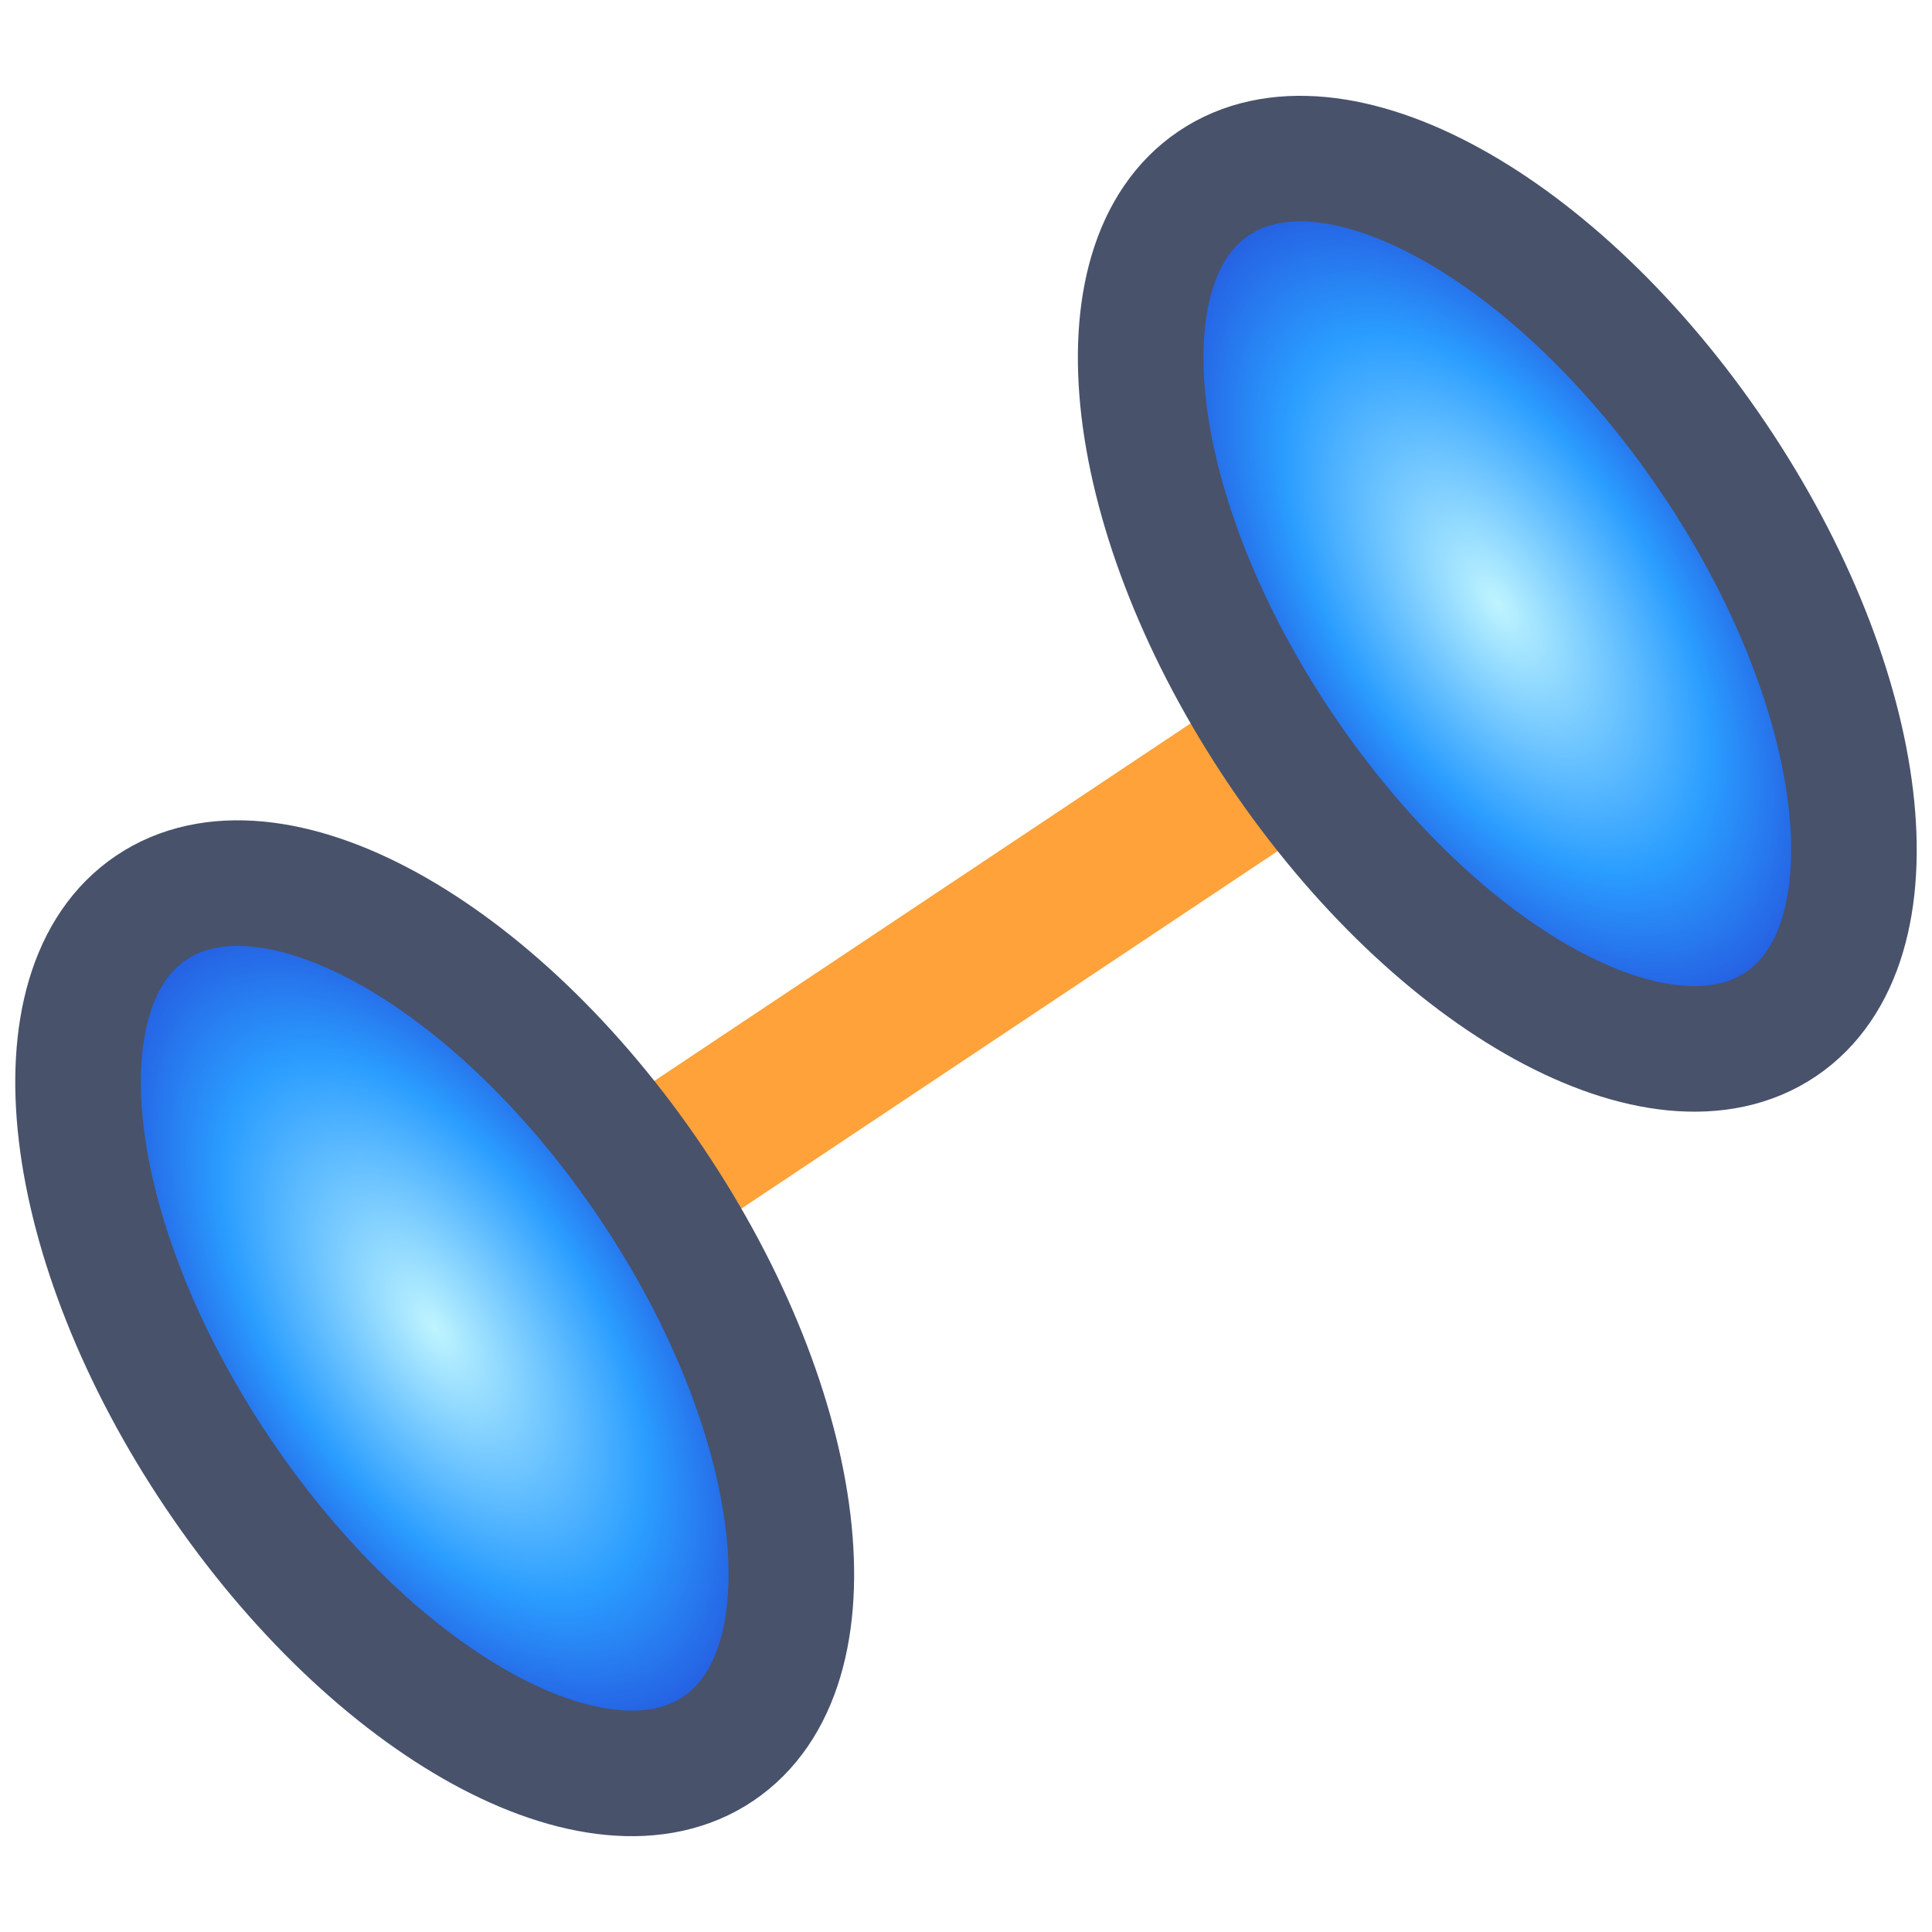
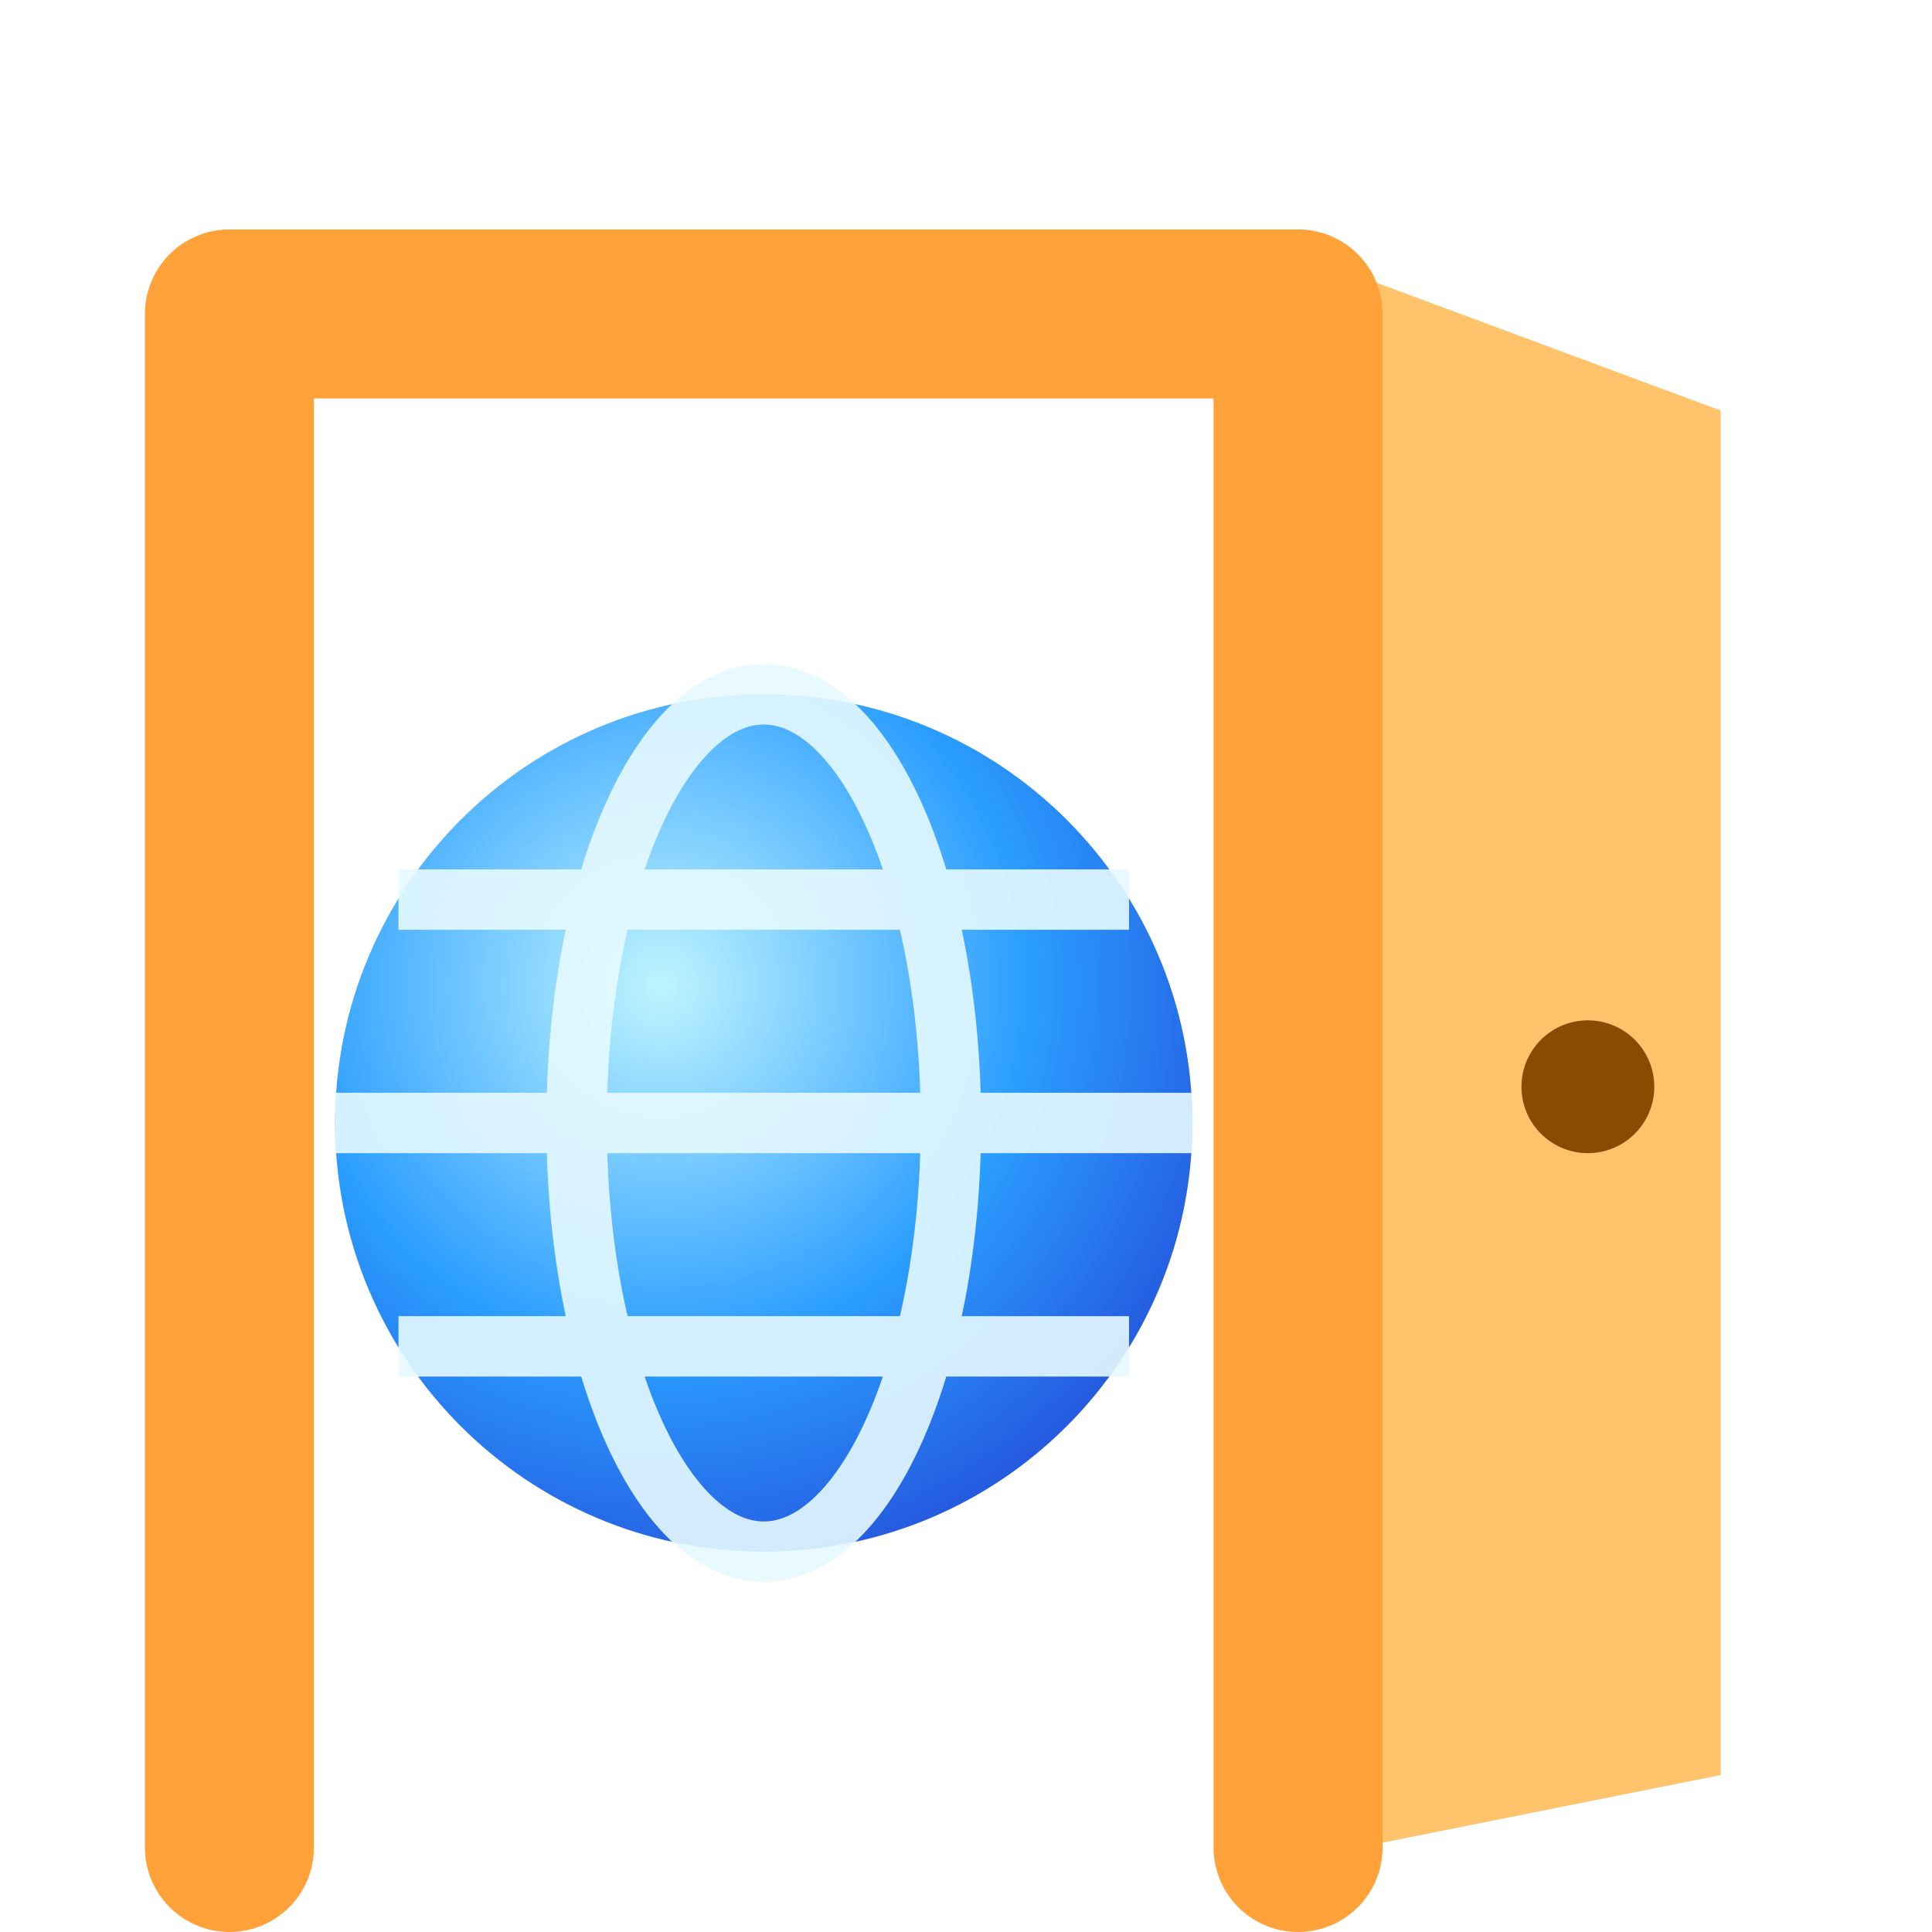
- <svg xmlns="http://www.w3.org/2000/svg" viewBox="0 0 40 40">
+ <svg xmlns="http://www.w3.org/2000/svg" viewBox="0 0 32 32">
  <defs>
-     <radialGradient id="h">
+     <radialGradient id="g" cx=".38" cy=".34" r=".78">
      <stop offset="0" stop-color="#bff4ff" />
-       <stop offset=".6" stop-color="#2a9dff" />
+       <stop offset=".55" stop-color="#2a9dff" />
      <stop offset="1" stop-color="#2346d6" />
    </radialGradient>
  </defs>
-   <path d="M11 26 L29 14" stroke="#ffa23a" stroke-width="3.2" stroke-linecap="round" />
-   <g transform="translate(9 27.5) rotate(-34)">
-     <ellipse rx="5.4" ry="10.5" fill="url(#h)" stroke="#48526b" stroke-width="2.6" />
-   </g>
-   <g transform="translate(31 12.5) rotate(-34)">
-     <ellipse rx="5.4" ry="10.5" fill="url(#h)" stroke="#48526b" stroke-width="2.6" />
+   <path d="M21.5 4.2l7 2.6v22.6l-7 1.4z" fill="#ffc46b" />
+   <circle cx="26.3" cy="18" r="1.1" fill="#8a4a00" />
+   <path d="M3.8 30.6V5.2h17.7v25.4" fill="none" stroke="#ffa23a" stroke-width="2.8" stroke-linejoin="round" stroke-linecap="round" />
+   <circle cx="12.65" cy="18.6" r="7.1" fill="url(#g)" />
+   <g fill="none" stroke="#e6faff" stroke-width="1" opacity=".9">
+     <ellipse cx="12.65" cy="18.6" rx="3.1" ry="7.1" />
+     <path d="M5.55 18.6h14.2M6.6 14.9h12.1M6.6 22.3h12.1" />
  </g>
</svg>
